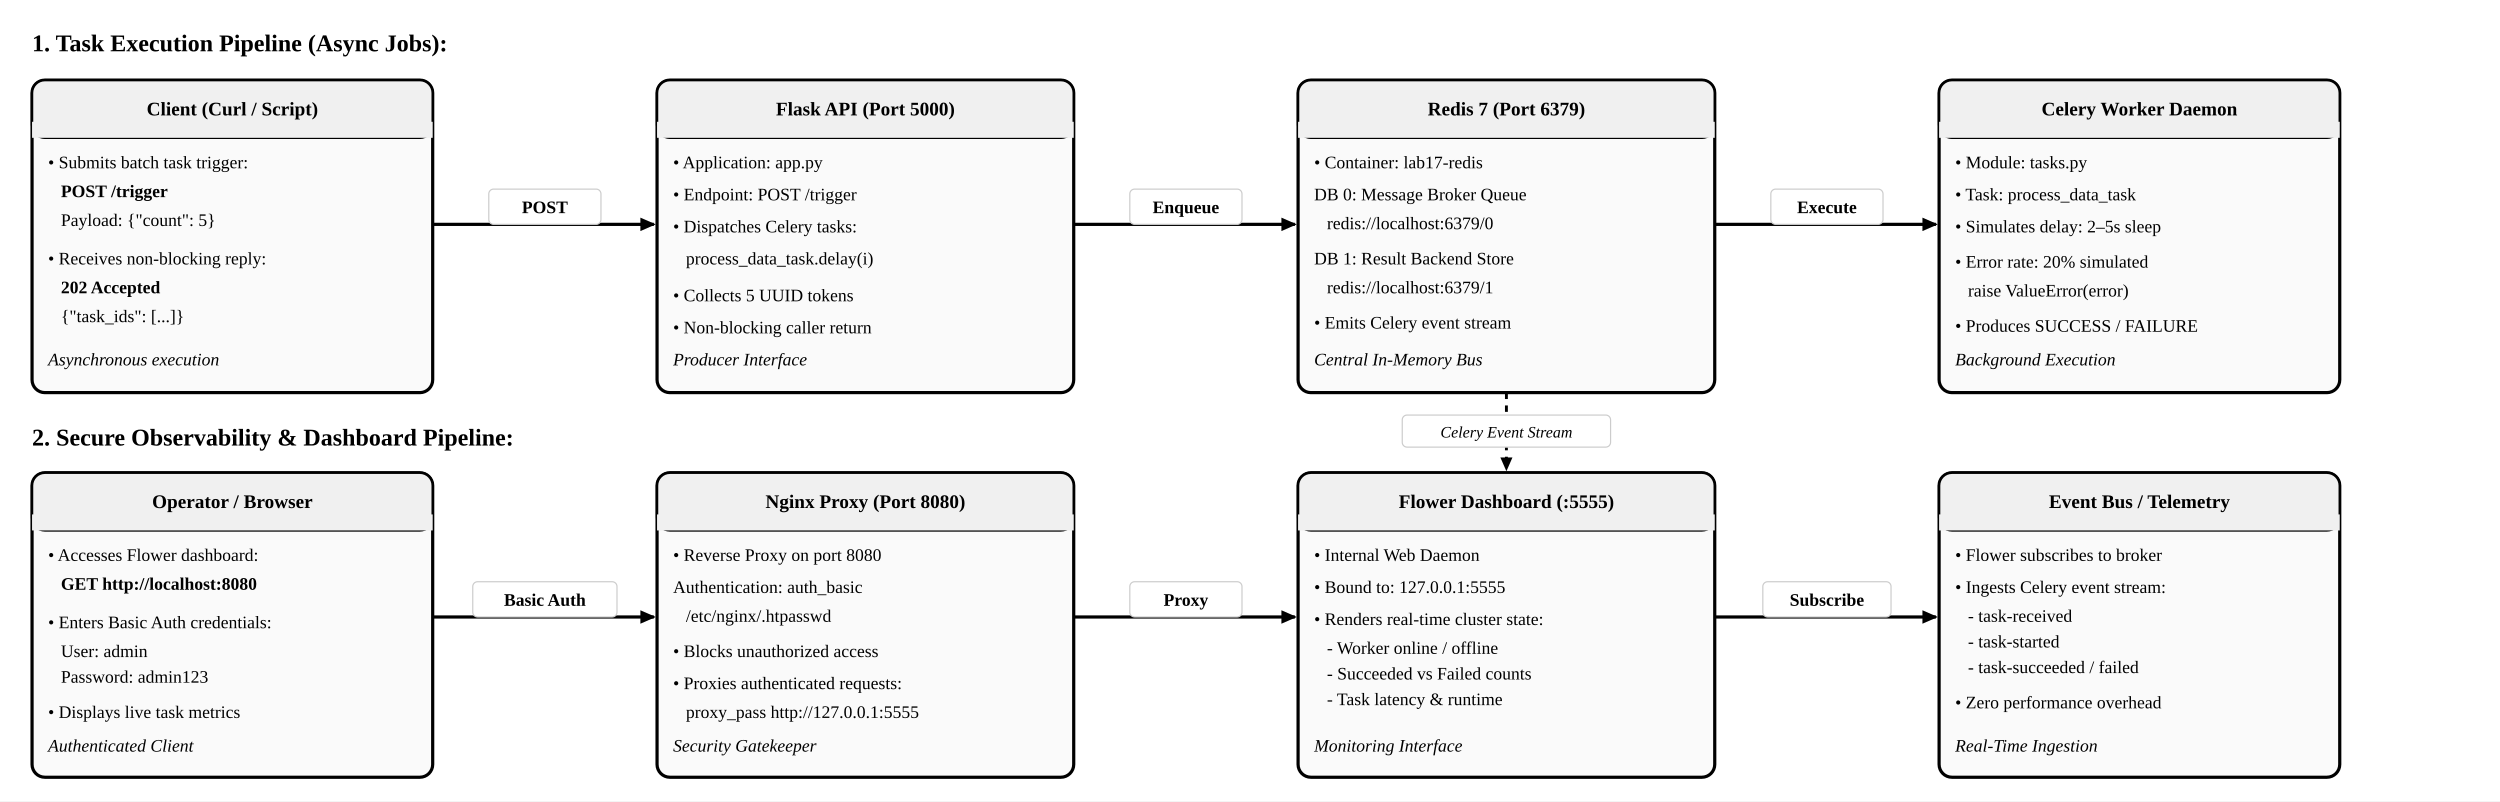
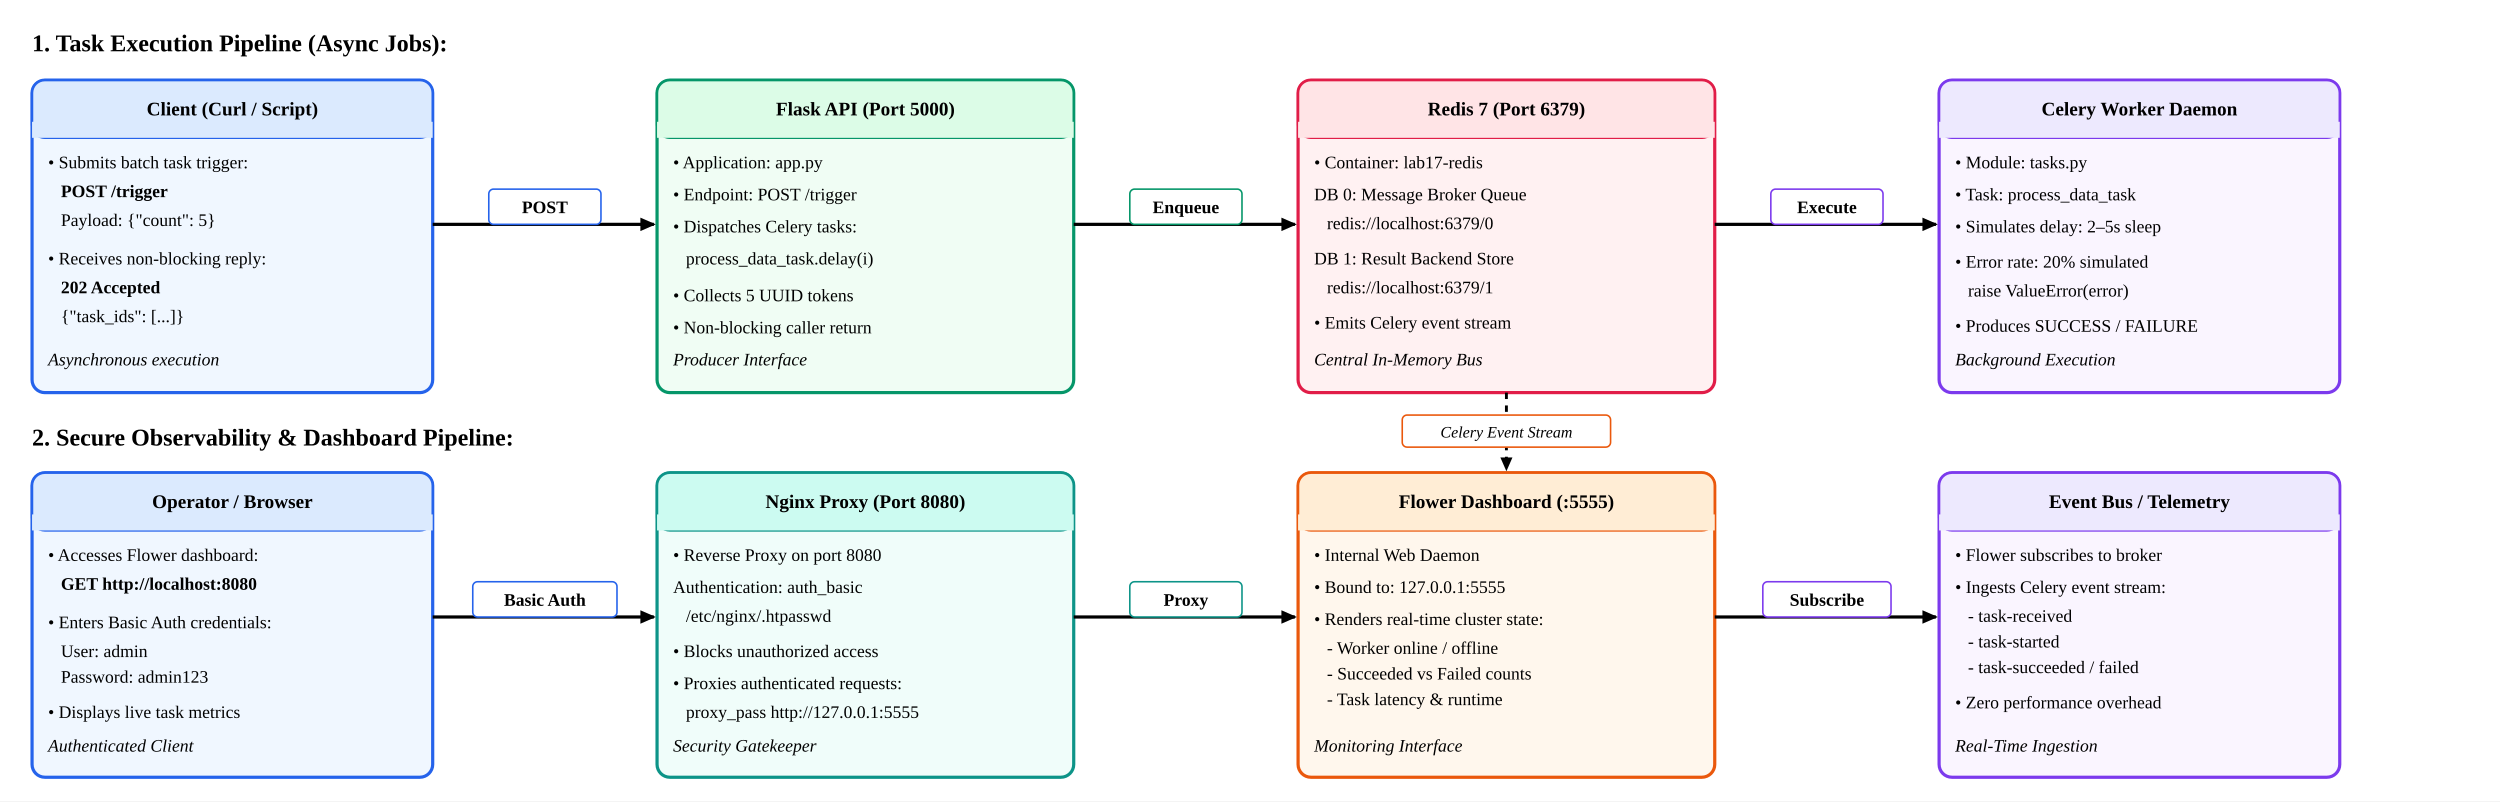
<svg xmlns="http://www.w3.org/2000/svg" viewBox="0 0 1560 500" width="1560" height="500">
  <defs>
    <style>
      text {
        font-family: "Times New Roman", Times, "Liberation Serif", serif;
        fill: #000000;
      }
      .title-text {
        font-size: 15px;
        font-weight: bold;
        fill: #000000;
      }
      .subtitle-text {
        font-size: 11px;
        font-style: italic;
        fill: #000000;
      }
      .section-heading {
        font-size: 12px;
        font-weight: bold;
        fill: #000000;
      }
      .code-font {
        font-family: "Times New Roman", Times, "Liberation Serif", serif;
        font-size: 11px;
        fill: #000000;
      }
      .body-text {
        font-size: 11px;
        fill: #000000;
      }
      .arrow-label {
        font-size: 11px;
        font-weight: bold;
        fill: #000000;
      }
      .arrow-sub {
        font-size: 10px;
        font-style: italic;
        fill: #000000;
      }
      .flow-step-title {
        font-size: 12px;
        font-weight: bold;
        fill: #000000;
      }
      .flow-step-sub {
        font-size: 11px;
        font-style: italic;
        fill: #000000;
      }
    </style>
    <marker id="arr-black" viewBox="0 0 10 10" refX="7" refY="5" markerWidth="6" markerHeight="6" orient="auto-start-reverse">
      <path d="M 0 1.5 L 8 5 L 0 8.5 z" fill="#000000" />
    </marker>
  </defs>
  <rect width="100%" height="100%" fill="#ffffff" />
  <text x="20" y="32" class="title-text">1. Task Execution Pipeline (Async Jobs):</text>
  <g transform="translate(20, 50)">
-     <rect width="250" height="195" rx="8" fill="#fafafa" stroke="#000000" stroke-width="2" />
-     <rect width="250" height="36" rx="8" fill="#f0f0f0" stroke="#000000" stroke-width="1.5" />
-     <rect y="26" width="250" height="10" fill="#f0f0f0" />
+     <rect width="250" height="195" rx="8" fill="#f0f7ff" stroke="#2563eb" stroke-width="2" />
+     <rect width="250" height="36" rx="8" fill="#dbeafe" stroke="#2563eb" stroke-width="1.5" />
+     <rect y="26" width="250" height="10" fill="#dbeafe" />
    <text x="125" y="22" text-anchor="middle" class="section-heading">Client (Curl / Script)</text>
    <text x="10" y="55" class="body-text">• Submits batch task trigger:</text>
    <text x="18" y="73" class="code-font" font-weight="bold">POST /trigger</text>
    <text x="18" y="91" class="code-font">Payload: {"count": 5}</text>
    <text x="10" y="115" class="body-text">• Receives non-blocking reply:</text>
    <text x="18" y="133" class="code-font" font-weight="bold">202 Accepted</text>
    <text x="18" y="151" class="code-font">{"task_ids": [...]}</text>
    <text x="10" y="178" class="subtitle-text">Asynchronous execution</text>
  </g>
  <g transform="translate(410, 50)">
-     <rect width="260" height="195" rx="8" fill="#fafafa" stroke="#000000" stroke-width="2" />
-     <rect width="260" height="36" rx="8" fill="#f0f0f0" stroke="#000000" stroke-width="1.5" />
-     <rect y="26" width="260" height="10" fill="#f0f0f0" />
+     <rect width="260" height="195" rx="8" fill="#f0fdf4" stroke="#059669" stroke-width="2" />
+     <rect width="260" height="36" rx="8" fill="#dcfce7" stroke="#059669" stroke-width="1.5" />
+     <rect y="26" width="260" height="10" fill="#dcfce7" />
    <text x="130" y="22" text-anchor="middle" class="section-heading">Flask API (Port 5000)</text>
    <text x="10" y="55" class="body-text">• Application: app.py</text>
    <text x="10" y="75" class="body-text">• Endpoint: POST /trigger</text>
    <text x="10" y="95" class="body-text">• Dispatches Celery tasks:</text>
    <text x="18" y="115" class="code-font">process_data_task.delay(i)</text>
    <text x="10" y="138" class="body-text">• Collects 5 UUID tokens</text>
    <text x="10" y="158" class="body-text">• Non-blocking caller return</text>
    <text x="10" y="178" class="subtitle-text">Producer Interface</text>
  </g>
  <g transform="translate(810, 50)">
-     <rect width="260" height="195" rx="8" fill="#fafafa" stroke="#000000" stroke-width="2" />
-     <rect width="260" height="36" rx="8" fill="#f0f0f0" stroke="#000000" stroke-width="1.5" />
-     <rect y="26" width="260" height="10" fill="#f0f0f0" />
+     <rect width="260" height="195" rx="8" fill="#fff1f2" stroke="#e11d48" stroke-width="2" />
+     <rect width="260" height="36" rx="8" fill="#ffe4e6" stroke="#e11d48" stroke-width="1.5" />
+     <rect y="26" width="260" height="10" fill="#ffe4e6" />
    <text x="130" y="22" text-anchor="middle" class="section-heading">Redis 7 (Port 6379)</text>
    <text x="10" y="55" class="body-text">• Container: lab17-redis</text>
    <text x="10" y="75" class="body-text">DB 0: Message Broker Queue</text>
    <text x="18" y="93" class="code-font">redis://localhost:6379/0</text>
    <text x="10" y="115" class="body-text">DB 1: Result Backend Store</text>
    <text x="18" y="133" class="code-font">redis://localhost:6379/1</text>
    <text x="10" y="155" class="body-text">• Emits Celery event stream</text>
    <text x="10" y="178" class="subtitle-text">Central In-Memory Bus</text>
  </g>
  <g transform="translate(1210, 50)">
-     <rect width="250" height="195" rx="8" fill="#fafafa" stroke="#000000" stroke-width="2" />
-     <rect width="250" height="36" rx="8" fill="#f0f0f0" stroke="#000000" stroke-width="1.5" />
-     <rect y="26" width="250" height="10" fill="#f0f0f0" />
+     <rect width="250" height="195" rx="8" fill="#faf5ff" stroke="#7c3aed" stroke-width="2" />
+     <rect width="250" height="36" rx="8" fill="#ede9fe" stroke="#7c3aed" stroke-width="1.5" />
+     <rect y="26" width="250" height="10" fill="#ede9fe" />
    <text x="125" y="22" text-anchor="middle" class="section-heading">Celery Worker Daemon</text>
    <text x="10" y="55" class="body-text">• Module: tasks.py</text>
    <text x="10" y="75" class="body-text">• Task: process_data_task</text>
    <text x="10" y="95" class="body-text">• Simulates delay: 2–5s sleep</text>
    <text x="10" y="117" class="body-text">• Error rate: 20% simulated</text>
    <text x="18" y="135" class="code-font">raise ValueError(error)</text>
    <text x="10" y="157" class="body-text">• Produces SUCCESS / FAILURE</text>
    <text x="10" y="178" class="subtitle-text">Background Execution</text>
  </g>
  <line x1="270" y1="140" x2="408" y2="140" stroke="#000000" stroke-width="2" marker-end="url(#arr-black)" />
-   <rect x="305" y="118" width="70" height="22" rx="3" fill="#ffffff" stroke="#cccccc" stroke-width="0.75" />
+   <rect x="305" y="118" width="70" height="22" rx="3" fill="#ffffff" stroke="#2563eb" stroke-width="1" />
  <text x="340" y="133" text-anchor="middle" class="arrow-label">POST</text>
  <line x1="670" y1="140" x2="808" y2="140" stroke="#000000" stroke-width="2" marker-end="url(#arr-black)" />
-   <rect x="705" y="118" width="70" height="22" rx="3" fill="#ffffff" stroke="#cccccc" stroke-width="0.75" />
+   <rect x="705" y="118" width="70" height="22" rx="3" fill="#ffffff" stroke="#059669" stroke-width="1" />
  <text x="740" y="133" text-anchor="middle" class="arrow-label">Enqueue</text>
  <line x1="1070" y1="140" x2="1208" y2="140" stroke="#000000" stroke-width="2" marker-end="url(#arr-black)" />
-   <rect x="1105" y="118" width="70" height="22" rx="3" fill="#ffffff" stroke="#cccccc" stroke-width="0.75" />
+   <rect x="1105" y="118" width="70" height="22" rx="3" fill="#ffffff" stroke="#7c3aed" stroke-width="1" />
  <text x="1140" y="133" text-anchor="middle" class="arrow-label">Execute</text>
  <text x="20" y="278" class="title-text">2. Secure Observability &amp; Dashboard Pipeline:</text>
  <g transform="translate(20, 295)">
-     <rect width="250" height="190" rx="8" fill="#fafafa" stroke="#000000" stroke-width="2" />
-     <rect width="250" height="36" rx="8" fill="#f0f0f0" stroke="#000000" stroke-width="1.5" />
-     <rect y="26" width="250" height="10" fill="#f0f0f0" />
+     <rect width="250" height="190" rx="8" fill="#f0f7ff" stroke="#2563eb" stroke-width="2" />
+     <rect width="250" height="36" rx="8" fill="#dbeafe" stroke="#2563eb" stroke-width="1.5" />
+     <rect y="26" width="250" height="10" fill="#dbeafe" />
    <text x="125" y="22" text-anchor="middle" class="section-heading">Operator / Browser</text>
    <text x="10" y="55" class="body-text">• Accesses Flower dashboard:</text>
    <text x="18" y="73" class="code-font" font-weight="bold">GET http://localhost:8080</text>
    <text x="10" y="97" class="body-text">• Enters Basic Auth credentials:</text>
    <text x="18" y="115" class="body-text">User: admin</text>
    <text x="18" y="131" class="body-text">Password: admin123</text>
    <text x="10" y="153" class="body-text">• Displays live task metrics</text>
    <text x="10" y="174" class="subtitle-text">Authenticated Client</text>
  </g>
  <g transform="translate(410, 295)">
-     <rect width="260" height="190" rx="8" fill="#fafafa" stroke="#000000" stroke-width="2" />
-     <rect width="260" height="36" rx="8" fill="#f0f0f0" stroke="#000000" stroke-width="1.5" />
-     <rect y="26" width="260" height="10" fill="#f0f0f0" />
+     <rect width="260" height="190" rx="8" fill="#f0fdfa" stroke="#0d9488" stroke-width="2" />
+     <rect width="260" height="36" rx="8" fill="#ccfbf1" stroke="#0d9488" stroke-width="1.5" />
+     <rect y="26" width="260" height="10" fill="#ccfbf1" />
    <text x="130" y="22" text-anchor="middle" class="section-heading">Nginx Proxy (Port 8080)</text>
    <text x="10" y="55" class="body-text">• Reverse Proxy on port 8080</text>
    <text x="10" y="75" class="body-text">Authentication: auth_basic</text>
    <text x="18" y="93" class="code-font">/etc/nginx/.htpasswd</text>
    <text x="10" y="115" class="body-text">• Blocks unauthorized access</text>
    <text x="10" y="135" class="body-text">• Proxies authenticated requests:</text>
    <text x="18" y="153" class="code-font">proxy_pass http://127.0.0.1:5555</text>
    <text x="10" y="174" class="subtitle-text">Security Gatekeeper</text>
  </g>
  <g transform="translate(810, 295)">
-     <rect width="260" height="190" rx="8" fill="#fafafa" stroke="#000000" stroke-width="2" />
-     <rect width="260" height="36" rx="8" fill="#f0f0f0" stroke="#000000" stroke-width="1.5" />
-     <rect y="26" width="260" height="10" fill="#f0f0f0" />
+     <rect width="260" height="190" rx="8" fill="#fff7ed" stroke="#ea580c" stroke-width="2" />
+     <rect width="260" height="36" rx="8" fill="#ffedd5" stroke="#ea580c" stroke-width="1.5" />
+     <rect y="26" width="260" height="10" fill="#ffedd5" />
    <text x="130" y="22" text-anchor="middle" class="section-heading">Flower Dashboard (:5555)</text>
    <text x="10" y="55" class="body-text">• Internal Web Daemon</text>
    <text x="10" y="75" class="body-text">• Bound to: 127.0.0.1:5555</text>
    <text x="10" y="95" class="body-text">• Renders real-time cluster state:</text>
    <text x="18" y="113" class="body-text">- Worker online / offline</text>
    <text x="18" y="129" class="body-text">- Succeeded vs Failed counts</text>
    <text x="18" y="145" class="body-text">- Task latency &amp; runtime</text>
    <text x="10" y="174" class="subtitle-text">Monitoring Interface</text>
  </g>
  <g transform="translate(1210, 295)">
-     <rect width="250" height="190" rx="8" fill="#fafafa" stroke="#000000" stroke-width="2" />
-     <rect width="250" height="36" rx="8" fill="#f0f0f0" stroke="#000000" stroke-width="1.5" />
-     <rect y="26" width="250" height="10" fill="#f0f0f0" />
+     <rect width="250" height="190" rx="8" fill="#faf5ff" stroke="#7c3aed" stroke-width="2" />
+     <rect width="250" height="36" rx="8" fill="#ede9fe" stroke="#7c3aed" stroke-width="1.5" />
+     <rect y="26" width="250" height="10" fill="#ede9fe" />
    <text x="125" y="22" text-anchor="middle" class="section-heading">Event Bus / Telemetry</text>
    <text x="10" y="55" class="body-text">• Flower subscribes to broker</text>
    <text x="10" y="75" class="body-text">• Ingests Celery event stream:</text>
    <text x="18" y="93" class="body-text">- task-received</text>
    <text x="18" y="109" class="body-text">- task-started</text>
    <text x="18" y="125" class="body-text">- task-succeeded / failed</text>
    <text x="10" y="147" class="body-text">• Zero performance overhead</text>
    <text x="10" y="174" class="subtitle-text">Real-Time Ingestion</text>
  </g>
  <line x1="270" y1="385" x2="408" y2="385" stroke="#000000" stroke-width="2" marker-end="url(#arr-black)" />
-   <rect x="295" y="363" width="90" height="22" rx="3" fill="#ffffff" stroke="#cccccc" stroke-width="0.75" />
+   <rect x="295" y="363" width="90" height="22" rx="3" fill="#ffffff" stroke="#2563eb" stroke-width="1" />
  <text x="340" y="378" text-anchor="middle" class="arrow-label">Basic Auth</text>
  <line x1="670" y1="385" x2="808" y2="385" stroke="#000000" stroke-width="2" marker-end="url(#arr-black)" />
-   <rect x="705" y="363" width="70" height="22" rx="3" fill="#ffffff" stroke="#cccccc" stroke-width="0.75" />
+   <rect x="705" y="363" width="70" height="22" rx="3" fill="#ffffff" stroke="#0d9488" stroke-width="1" />
  <text x="740" y="378" text-anchor="middle" class="arrow-label">Proxy</text>
  <line x1="1070" y1="385" x2="1208" y2="385" stroke="#000000" stroke-width="2" marker-end="url(#arr-black)" />
-   <rect x="1100" y="363" width="80" height="22" rx="3" fill="#ffffff" stroke="#cccccc" stroke-width="0.75" />
+   <rect x="1100" y="363" width="80" height="22" rx="3" fill="#ffffff" stroke="#7c3aed" stroke-width="1" />
  <text x="1140" y="378" text-anchor="middle" class="arrow-label">Subscribe</text>
  <line x1="940" y1="245" x2="940" y2="293" stroke="#000000" stroke-width="1.8" stroke-dasharray="4,4" marker-end="url(#arr-black)" />
-   <rect x="875" y="259" width="130" height="20" rx="3" fill="#ffffff" stroke="#cccccc" stroke-width="0.75" />
+   <rect x="875" y="259" width="130" height="20" rx="3" fill="#ffffff" stroke="#ea580c" stroke-width="1" />
  <text x="940" y="273" text-anchor="middle" class="arrow-sub">Celery Event Stream</text>
</svg>
